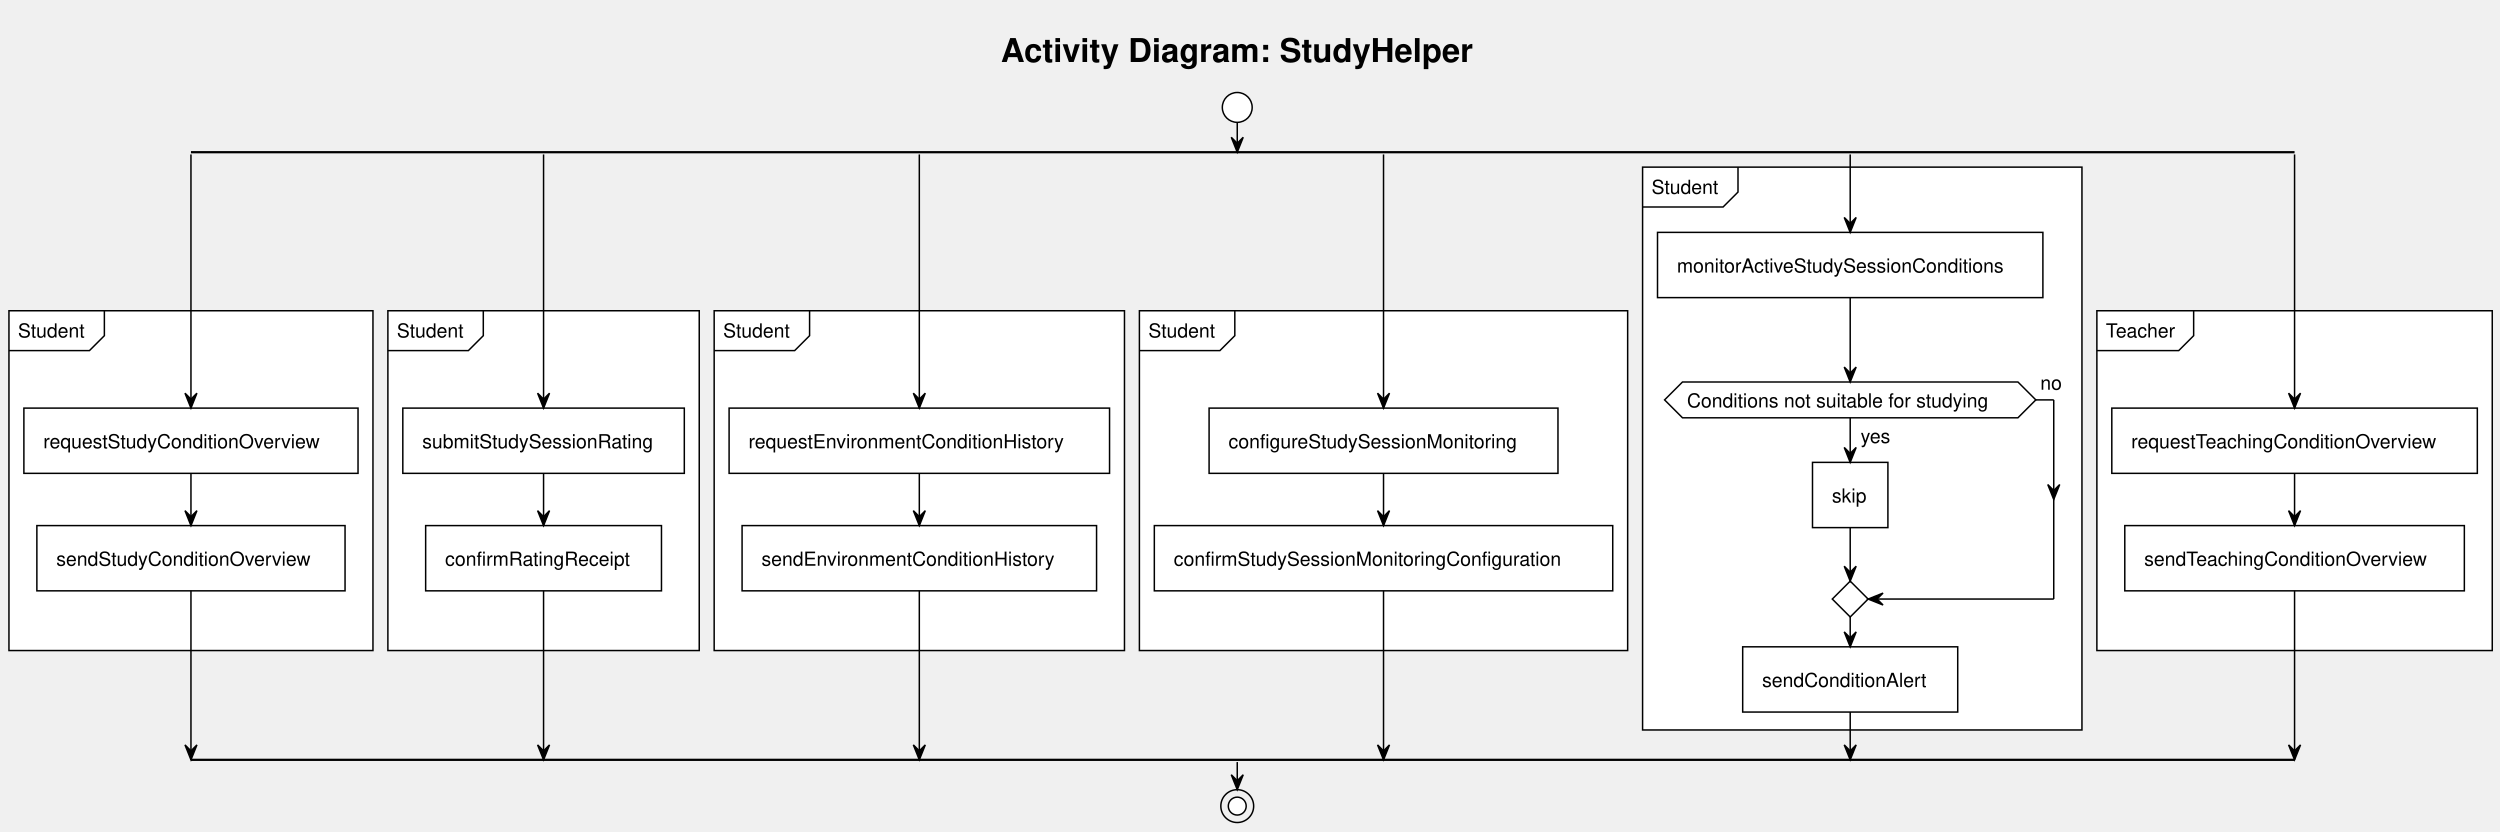
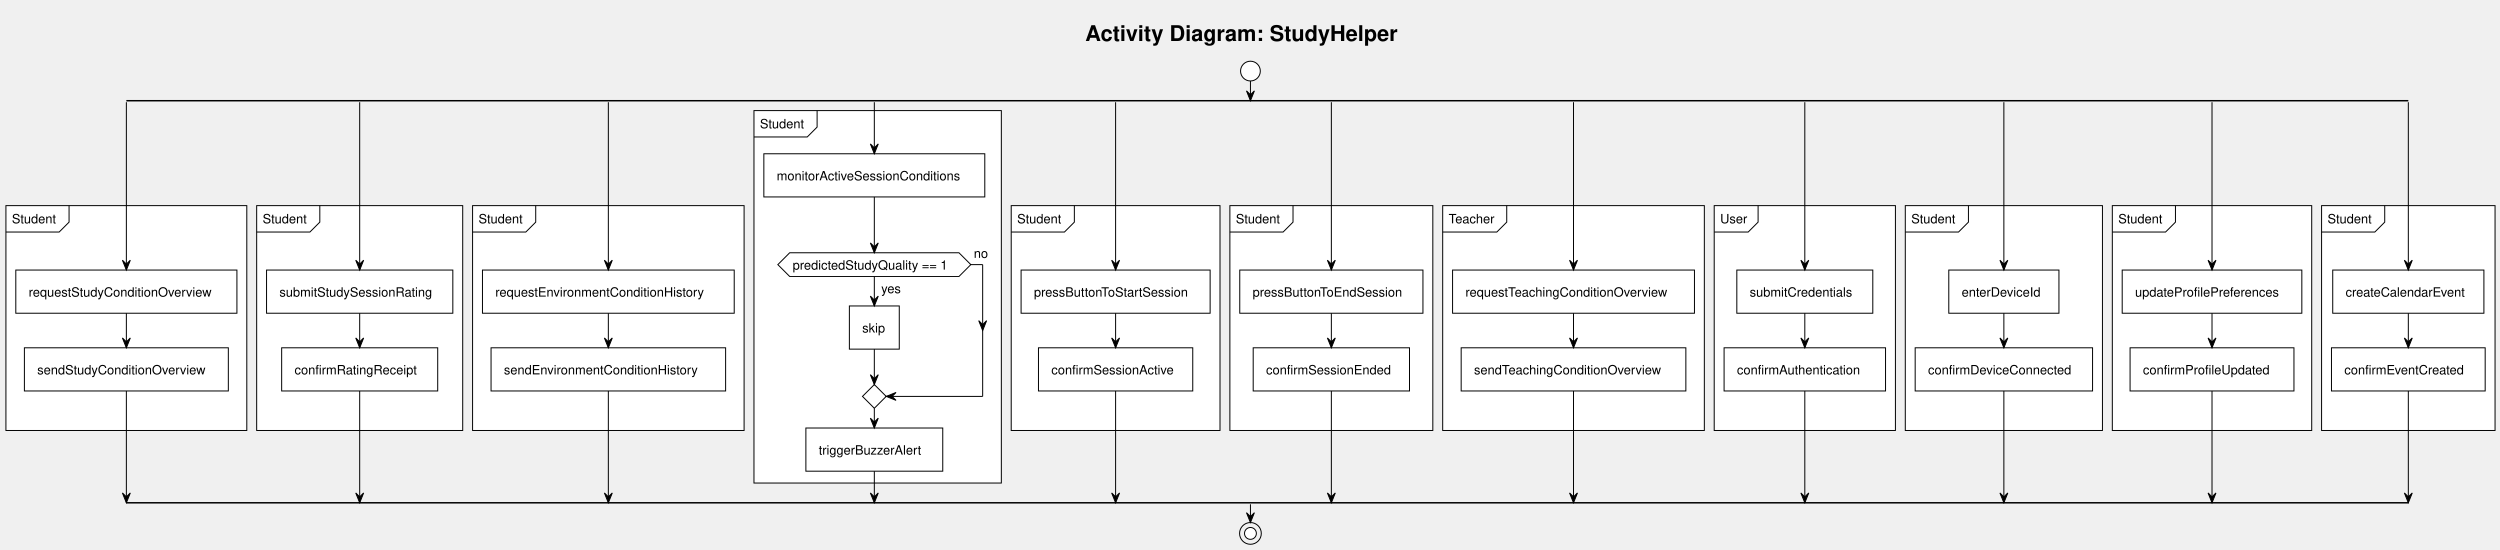
- <svg xmlns="http://www.w3.org/2000/svg" contentStyleType="text/css" data-diagram-type="ACTIVITY" height="638.229px" preserveAspectRatio="none" style="width:1919px;height:638px;background:#FFFFFF;" version="1.1" viewBox="0 0 1919 638" width="1919.271px" zoomAndPan="magnify">
+ <svg xmlns="http://www.w3.org/2000/svg" contentStyleType="text/css" data-diagram-type="ACTIVITY" height="638.229px" preserveAspectRatio="none" style="width:2900px;height:638px;background:#FFFFFF;" version="1.1" viewBox="0 0 2900 638" width="2900.104px" zoomAndPan="magnify">
  <defs />
  <g>
    <g class="title" data-source-line="3">
-       <text fill="#000000" font-family="'Helvetica, Arial, sans-serif'" font-size="25.208" font-weight="bold" lengthAdjust="spacing" textLength="379.992" x="768.252" y="47.573">Activity Diagram: StudyHelper</text>
+       <text fill="#000000" font-family="'Helvetica, Arial, sans-serif'" font-size="25.208" font-weight="bold" lengthAdjust="spacing" textLength="379.992" x="1258.853" y="47.573">Activity Diagram: StudyHelper</text>
    </g>
-     <ellipse cx="949.712" cy="82.459" fill="#FFFFFF" rx="11.458" ry="11.458" style="stroke:#000000;stroke-width:1.146;" />
-     <line style="stroke:#000000;stroke-width:1.719;" x1="146.579" x2="1761.31" y1="116.834" y2="116.834" />
+     <ellipse cx="1450.51" cy="82.459" fill="#FFFFFF" rx="11.458" ry="11.458" style="stroke:#000000;stroke-width:1.146;" />
+     <line style="stroke:#000000;stroke-width:1.719;" x1="146.579" x2="2793.651" y1="116.834" y2="116.834" />
    <rect fill="#FFFFFF" height="260.83" style="stroke:#000000;stroke-width:1.146;" width="279.408" x="6.875" y="238.528" />
    <path d="M80.114,238.528 L80.114,257.671 L68.656,269.129 L6.875,269.129" fill="none" style="stroke:#000000;stroke-width:1.146;" />
    <text fill="#000000" font-family="'Helvetica, Arial, sans-serif'" font-size="14.896" lengthAdjust="spacing" textLength="54.906" x="13.75" y="259.035">Student</text>
    <rect fill="#FFFFFF" height="50.08" style="stroke:#000000;stroke-width:1.146;" width="256.492" x="18.333" y="313.261" />
    <text fill="#000000" font-family="'Helvetica, Arial, sans-serif'" font-size="14.896" lengthAdjust="spacing" textLength="226.7" x="33.229" y="344.08">requestStudyConditionOverview</text>
    <rect fill="#FFFFFF" height="50.08" style="stroke:#000000;stroke-width:1.146;" width="236.561" x="28.299" y="403.445" />
    <text fill="#000000" font-family="'Helvetica, Arial, sans-serif'" font-size="14.896" lengthAdjust="spacing" textLength="206.769" x="43.194" y="434.264">sendStudyConditionOverview</text>
    <rect fill="#FFFFFF" height="260.83" style="stroke:#000000;stroke-width:1.146;" width="238.996" x="297.742" y="238.528" />
    <path d="M370.981,238.528 L370.981,257.671 L359.523,269.129 L297.742,269.129" fill="none" style="stroke:#000000;stroke-width:1.146;" />
    <text fill="#000000" font-family="'Helvetica, Arial, sans-serif'" font-size="14.896" lengthAdjust="spacing" textLength="54.906" x="304.617" y="259.035">Student</text>
    <rect fill="#FFFFFF" height="50.08" style="stroke:#000000;stroke-width:1.146;" width="216.079" x="309.2" y="313.261" />
    <text fill="#000000" font-family="'Helvetica, Arial, sans-serif'" font-size="14.896" lengthAdjust="spacing" textLength="186.287" x="324.096" y="344.08">submitStudySessionRating</text>
    <rect fill="#FFFFFF" height="50.08" style="stroke:#000000;stroke-width:1.146;" width="181.014" x="326.732" y="403.445" />
    <text fill="#000000" font-family="'Helvetica, Arial, sans-serif'" font-size="14.896" lengthAdjust="spacing" textLength="151.223" x="341.628" y="434.264">confirmRatingReceipt</text>
    <rect fill="#FFFFFF" height="260.83" style="stroke:#000000;stroke-width:1.146;" width="314.95" x="548.196" y="238.528" />
    <path d="M621.435,238.528 L621.435,257.671 L609.977,269.129 L548.196,269.129" fill="none" style="stroke:#000000;stroke-width:1.146;" />
    <text fill="#000000" font-family="'Helvetica, Arial, sans-serif'" font-size="14.896" lengthAdjust="spacing" textLength="54.906" x="555.071" y="259.035">Student</text>
    <rect fill="#FFFFFF" height="50.08" style="stroke:#000000;stroke-width:1.146;" width="292.033" x="559.654" y="313.261" />
    <text fill="#000000" font-family="'Helvetica, Arial, sans-serif'" font-size="14.896" lengthAdjust="spacing" textLength="262.241" x="574.55" y="344.08">requestEnvironmentConditionHistory</text>
    <rect fill="#FFFFFF" height="50.08" style="stroke:#000000;stroke-width:1.146;" width="272.102" x="569.619" y="403.445" />
    <text fill="#000000" font-family="'Helvetica, Arial, sans-serif'" font-size="14.896" lengthAdjust="spacing" textLength="242.311" x="584.515" y="434.264">sendEnvironmentConditionHistory</text>
-     <rect fill="#FFFFFF" height="260.83" style="stroke:#000000;stroke-width:1.146;" width="374.786" x="874.604" y="238.528" />
-     <path d="M947.843,238.528 L947.843,257.671 L936.385,269.129 L874.604,269.129" fill="none" style="stroke:#000000;stroke-width:1.146;" />
-     <text fill="#000000" font-family="'Helvetica, Arial, sans-serif'" font-size="14.896" lengthAdjust="spacing" textLength="54.906" x="881.479" y="259.035">Student</text>
-     <rect fill="#FFFFFF" height="50.08" style="stroke:#000000;stroke-width:1.146;" width="267.798" x="928.098" y="313.261" />
-     <text fill="#000000" font-family="'Helvetica, Arial, sans-serif'" font-size="14.896" lengthAdjust="spacing" textLength="238.006" x="942.994" y="344.08">configureStudySessionMonitoring</text>
-     <rect fill="#FFFFFF" height="50.08" style="stroke:#000000;stroke-width:1.146;" width="351.87" x="886.062" y="403.445" />
-     <text fill="#000000" font-family="'Helvetica, Arial, sans-serif'" font-size="14.896" lengthAdjust="spacing" textLength="322.078" x="900.958" y="434.264">confirmStudySessionMonitoringConfiguration</text>
-     <rect fill="#FFFFFF" height="432.031" style="stroke:#000000;stroke-width:1.146;" width="337.256" x="1260.849" y="128.292" />
-     <path d="M1334.088,128.292 L1334.088,147.435 L1322.63,158.893 L1260.849,158.893" fill="none" style="stroke:#000000;stroke-width:1.146;" />
-     <text fill="#000000" font-family="'Helvetica, Arial, sans-serif'" font-size="14.896" lengthAdjust="spacing" textLength="54.906" x="1267.724" y="148.799">Student</text>
-     <rect fill="#FFFFFF" height="50.08" style="stroke:#000000;stroke-width:1.146;" width="295.817" x="1272.307" y="178.372" />
-     <text fill="#000000" font-family="'Helvetica, Arial, sans-serif'" font-size="14.896" lengthAdjust="spacing" textLength="266.025" x="1287.203" y="209.191">monitorActiveStudySessionConditions</text>
-     <rect fill="#FFFFFF" height="50.08" style="stroke:#000000;stroke-width:1.146;" width="57.885" x="1391.273" y="354.915" />
-     <text fill="#000000" font-family="'Helvetica, Arial, sans-serif'" font-size="14.896" lengthAdjust="spacing" textLength="28.094" x="1406.168" y="385.735">skip</text>
-     <polygon fill="#FFFFFF" points="1291.481,293.209,1548.949,293.209,1562.699,306.959,1548.949,320.709,1291.481,320.709,1277.731,306.959,1291.481,293.209" style="stroke:#000000;stroke-width:1.146;" />
-     <text fill="#000000" font-family="'Helvetica, Arial, sans-serif'" font-size="14.896" lengthAdjust="spacing" textLength="23.133" x="1428.236" y="340.07">yes</text>
-     <text fill="#000000" font-family="'Helvetica, Arial, sans-serif'" font-size="14.896" lengthAdjust="spacing" textLength="250.593" x="1294.919" y="312.738">Conditions not suitable for studying</text>
-     <text fill="#000000" font-family="'Helvetica, Arial, sans-serif'" font-size="14.896" lengthAdjust="spacing" textLength="18.218" x="1566.137" y="299.157">no</text>
-     <polygon fill="#FFFFFF" points="1420.215,446.077,1433.965,459.827,1420.215,473.577,1406.465,459.827,1420.215,446.077" style="stroke:#000000;stroke-width:1.146;" />
-     <rect fill="#FFFFFF" height="50.08" style="stroke:#000000;stroke-width:1.146;" width="165.061" x="1337.685" y="496.493" />
-     <text fill="#000000" font-family="'Helvetica, Arial, sans-serif'" font-size="14.896" lengthAdjust="spacing" textLength="135.269" x="1352.581" y="527.313">sendConditionAlert</text>
-     <rect fill="#FFFFFF" height="260.83" style="stroke:#000000;stroke-width:1.146;" width="303.495" x="1609.562" y="238.528" />
-     <path d="M1683.845,238.528 L1683.845,257.671 L1672.386,269.129 L1609.562,269.129" fill="none" style="stroke:#000000;stroke-width:1.146;" />
-     <text fill="#000000" font-family="'Helvetica, Arial, sans-serif'" font-size="14.896" lengthAdjust="spacing" textLength="55.949" x="1616.438" y="259.035">Teacher</text>
-     <rect fill="#FFFFFF" height="50.08" style="stroke:#000000;stroke-width:1.146;" width="280.578" x="1621.021" y="313.261" />
-     <text fill="#000000" font-family="'Helvetica, Arial, sans-serif'" font-size="14.896" lengthAdjust="spacing" textLength="250.786" x="1635.917" y="344.08">requestTeachingConditionOverview</text>
-     <rect fill="#FFFFFF" height="50.08" style="stroke:#000000;stroke-width:1.146;" width="260.647" x="1630.986" y="403.445" />
-     <text fill="#000000" font-family="'Helvetica, Arial, sans-serif'" font-size="14.896" lengthAdjust="spacing" textLength="230.856" x="1645.882" y="434.264">sendTeachingConditionOverview</text>
-     <line style="stroke:#000000;stroke-width:1.719;" x1="146.579" x2="1761.31" y1="583.24" y2="583.24" />
-     <ellipse cx="949.712" cy="618.76" fill="none" rx="12.604" ry="12.604" style="stroke:#000000;stroke-width:1.146;" />
-     <ellipse cx="949.712" cy="618.76" fill="#FFFFFF" rx="6.875" ry="6.875" style="stroke:#000000;stroke-width:1.146;" />
+     <rect fill="#FFFFFF" height="432.031" style="stroke:#000000;stroke-width:1.146;" width="286.945" x="874.604" y="128.292" />
+     <path d="M947.843,128.292 L947.843,147.435 L936.385,158.893 L874.604,158.893" fill="none" style="stroke:#000000;stroke-width:1.146;" />
+     <text fill="#000000" font-family="'Helvetica, Arial, sans-serif'" font-size="14.896" lengthAdjust="spacing" textLength="54.906" x="881.479" y="148.799">Student</text>
+     <rect fill="#FFFFFF" height="50.08" style="stroke:#000000;stroke-width:1.146;" width="256.298" x="886.062" y="178.372" />
+     <text fill="#000000" font-family="'Helvetica, Arial, sans-serif'" font-size="14.896" lengthAdjust="spacing" textLength="226.506" x="900.958" y="209.191">monitorActiveSessionConditions</text>
+     <rect fill="#FFFFFF" height="50.08" style="stroke:#000000;stroke-width:1.146;" width="57.885" x="985.269" y="354.915" />
+     <text fill="#000000" font-family="'Helvetica, Arial, sans-serif'" font-size="14.896" lengthAdjust="spacing" textLength="28.094" x="1000.164" y="385.735">skip</text>
+     <polygon fill="#FFFFFF" points="916.029,293.209,1112.394,293.209,1126.144,306.959,1112.394,320.709,916.029,320.709,902.279,306.959,916.029,293.209" style="stroke:#000000;stroke-width:1.146;" />
+     <text fill="#000000" font-family="'Helvetica, Arial, sans-serif'" font-size="14.896" lengthAdjust="spacing" textLength="23.133" x="1022.232" y="340.07">yes</text>
+     <text fill="#000000" font-family="'Helvetica, Arial, sans-serif'" font-size="14.896" lengthAdjust="spacing" textLength="189.49" x="919.466" y="312.738">predictedStudyQuality == 1</text>
+     <text fill="#000000" font-family="'Helvetica, Arial, sans-serif'" font-size="14.896" lengthAdjust="spacing" textLength="18.218" x="1129.581" y="299.157">no</text>
+     <polygon fill="#FFFFFF" points="1014.211,446.077,1027.961,459.827,1014.211,473.577,1000.461,459.827,1014.211,446.077" style="stroke:#000000;stroke-width:1.146;" />
+     <rect fill="#FFFFFF" height="50.08" style="stroke:#000000;stroke-width:1.146;" width="158.775" x="934.824" y="496.493" />
+     <text fill="#000000" font-family="'Helvetica, Arial, sans-serif'" font-size="14.896" lengthAdjust="spacing" textLength="128.983" x="949.72" y="527.313">triggerBuzzerAlert</text>
+     <rect fill="#FFFFFF" height="260.83" style="stroke:#000000;stroke-width:1.146;" width="242.198" x="1173.007" y="238.528" />
+     <path d="M1246.247,238.528 L1246.247,257.671 L1234.788,269.129 L1173.007,269.129" fill="none" style="stroke:#000000;stroke-width:1.146;" />
+     <text fill="#000000" font-family="'Helvetica, Arial, sans-serif'" font-size="14.896" lengthAdjust="spacing" textLength="54.906" x="1179.882" y="259.035">Student</text>
+     <rect fill="#FFFFFF" height="50.08" style="stroke:#000000;stroke-width:1.146;" width="219.282" x="1184.465" y="313.261" />
+     <text fill="#000000" font-family="'Helvetica, Arial, sans-serif'" font-size="14.896" lengthAdjust="spacing" textLength="189.49" x="1199.361" y="344.08">pressButtonToStartSession</text>
+     <rect fill="#FFFFFF" height="50.08" style="stroke:#000000;stroke-width:1.146;" width="178.974" x="1204.62" y="403.445" />
+     <text fill="#000000" font-family="'Helvetica, Arial, sans-serif'" font-size="14.896" lengthAdjust="spacing" textLength="149.182" x="1219.515" y="434.264">confirmSessionActive</text>
+     <rect fill="#FFFFFF" height="260.83" style="stroke:#000000;stroke-width:1.146;" width="235.406" x="1426.664" y="238.528" />
+     <path d="M1499.903,238.528 L1499.903,257.671 L1488.445,269.129 L1426.664,269.129" fill="none" style="stroke:#000000;stroke-width:1.146;" />
+     <text fill="#000000" font-family="'Helvetica, Arial, sans-serif'" font-size="14.896" lengthAdjust="spacing" textLength="54.906" x="1433.539" y="259.035">Student</text>
+     <rect fill="#FFFFFF" height="50.08" style="stroke:#000000;stroke-width:1.146;" width="212.489" x="1438.122" y="313.261" />
+     <text fill="#000000" font-family="'Helvetica, Arial, sans-serif'" font-size="14.896" lengthAdjust="spacing" textLength="182.698" x="1453.018" y="344.08">pressButtonToEndSession</text>
+     <rect fill="#FFFFFF" height="50.08" style="stroke:#000000;stroke-width:1.146;" width="181.327" x="1453.703" y="403.445" />
+     <text fill="#000000" font-family="'Helvetica, Arial, sans-serif'" font-size="14.896" lengthAdjust="spacing" textLength="151.536" x="1468.599" y="434.264">confirmSessionEnded</text>
+     <rect fill="#FFFFFF" height="260.83" style="stroke:#000000;stroke-width:1.146;" width="303.495" x="1673.528" y="238.528" />
+     <path d="M1747.81,238.528 L1747.81,257.671 L1736.352,269.129 L1673.528,269.129" fill="none" style="stroke:#000000;stroke-width:1.146;" />
+     <text fill="#000000" font-family="'Helvetica, Arial, sans-serif'" font-size="14.896" lengthAdjust="spacing" textLength="55.949" x="1680.403" y="259.035">Teacher</text>
+     <rect fill="#FFFFFF" height="50.08" style="stroke:#000000;stroke-width:1.146;" width="280.578" x="1684.986" y="313.261" />
+     <text fill="#000000" font-family="'Helvetica, Arial, sans-serif'" font-size="14.896" lengthAdjust="spacing" textLength="250.786" x="1699.882" y="344.08">requestTeachingConditionOverview</text>
+     <rect fill="#FFFFFF" height="50.08" style="stroke:#000000;stroke-width:1.146;" width="260.647" x="1694.952" y="403.445" />
+     <text fill="#000000" font-family="'Helvetica, Arial, sans-serif'" font-size="14.896" lengthAdjust="spacing" textLength="230.856" x="1709.848" y="434.264">sendTeachingConditionOverview</text>
+     <rect fill="#FFFFFF" height="260.83" style="stroke:#000000;stroke-width:1.146;" width="210.202" x="1988.481" y="238.528" />
+     <path d="M2039.392,238.528 L2039.392,257.671 L2027.934,269.129 L1988.481,269.129" fill="none" style="stroke:#000000;stroke-width:1.146;" />
+     <text fill="#000000" font-family="'Helvetica, Arial, sans-serif'" font-size="14.896" lengthAdjust="spacing" textLength="32.577" x="1995.356" y="259.035">User</text>
+     <rect fill="#FFFFFF" height="50.08" style="stroke:#000000;stroke-width:1.146;" width="157.732" x="2014.716" y="313.261" />
+     <text fill="#000000" font-family="'Helvetica, Arial, sans-serif'" font-size="14.896" lengthAdjust="spacing" textLength="127.94" x="2029.612" y="344.08">submitCredentials</text>
+     <rect fill="#FFFFFF" height="50.08" style="stroke:#000000;stroke-width:1.146;" width="187.286" x="1999.94" y="403.445" />
+     <text fill="#000000" font-family="'Helvetica, Arial, sans-serif'" font-size="14.896" lengthAdjust="spacing" textLength="157.494" x="2014.835" y="434.264">confirmAuthentication</text>
+     <rect fill="#FFFFFF" height="260.83" style="stroke:#000000;stroke-width:1.146;" width="228.688" x="2210.142" y="238.528" />
+     <path d="M2283.381,238.528 L2283.381,257.671 L2271.923,269.129 L2210.142,269.129" fill="none" style="stroke:#000000;stroke-width:1.146;" />
+     <text fill="#000000" font-family="'Helvetica, Arial, sans-serif'" font-size="14.896" lengthAdjust="spacing" textLength="54.906" x="2217.017" y="259.035">Student</text>
+     <rect fill="#FFFFFF" height="50.08" style="stroke:#000000;stroke-width:1.146;" width="127.776" x="2260.597" y="313.261" />
+     <text fill="#000000" font-family="'Helvetica, Arial, sans-serif'" font-size="14.896" lengthAdjust="spacing" textLength="97.985" x="2275.493" y="344.08">enterDeviceId</text>
+     <rect fill="#FFFFFF" height="50.08" style="stroke:#000000;stroke-width:1.146;" width="205.771" x="2221.6" y="403.445" />
+     <text fill="#000000" font-family="'Helvetica, Arial, sans-serif'" font-size="14.896" lengthAdjust="spacing" textLength="175.98" x="2236.496" y="434.264">confirmDeviceConnected</text>
+     <rect fill="#FFFFFF" height="260.83" style="stroke:#000000;stroke-width:1.146;" width="231.295" x="2450.288" y="238.528" />
+     <path d="M2523.527,238.528 L2523.527,257.671 L2512.069,269.129 L2450.288,269.129" fill="none" style="stroke:#000000;stroke-width:1.146;" />
+     <text fill="#000000" font-family="'Helvetica, Arial, sans-serif'" font-size="14.896" lengthAdjust="spacing" textLength="54.906" x="2457.163" y="259.035">Student</text>
+     <rect fill="#FFFFFF" height="50.08" style="stroke:#000000;stroke-width:1.146;" width="208.378" x="2461.746" y="313.261" />
+     <text fill="#000000" font-family="'Helvetica, Arial, sans-serif'" font-size="14.896" lengthAdjust="spacing" textLength="178.586" x="2476.642" y="344.08">updateProfilePreferences</text>
+     <rect fill="#FFFFFF" height="50.08" style="stroke:#000000;stroke-width:1.146;" width="190.101" x="2470.885" y="403.445" />
+     <text fill="#000000" font-family="'Helvetica, Arial, sans-serif'" font-size="14.896" lengthAdjust="spacing" textLength="160.309" x="2485.781" y="434.264">confirmProfileUpdated</text>
+     <rect fill="#FFFFFF" height="260.83" style="stroke:#000000;stroke-width:1.146;" width="201.22" x="2693.041" y="238.528" />
+     <path d="M2766.28,238.528 L2766.28,257.671 L2754.822,269.129 L2693.041,269.129" fill="none" style="stroke:#000000;stroke-width:1.146;" />
+     <text fill="#000000" font-family="'Helvetica, Arial, sans-serif'" font-size="14.896" lengthAdjust="spacing" textLength="54.906" x="2699.916" y="259.035">Student</text>
+     <rect fill="#FFFFFF" height="50.08" style="stroke:#000000;stroke-width:1.146;" width="175.354" x="2705.974" y="313.261" />
+     <text fill="#000000" font-family="'Helvetica, Arial, sans-serif'" font-size="14.896" lengthAdjust="spacing" textLength="145.562" x="2720.87" y="344.08">createCalendarEvent</text>
+     <rect fill="#FFFFFF" height="50.08" style="stroke:#000000;stroke-width:1.146;" width="178.303" x="2704.499" y="403.445" />
+     <text fill="#000000" font-family="'Helvetica, Arial, sans-serif'" font-size="14.896" lengthAdjust="spacing" textLength="148.512" x="2719.395" y="434.264">confirmEventCreated</text>
+     <line style="stroke:#000000;stroke-width:1.719;" x1="146.579" x2="2793.651" y1="583.24" y2="583.24" />
+     <ellipse cx="1450.51" cy="618.76" fill="none" rx="12.604" ry="12.604" style="stroke:#000000;stroke-width:1.146;" />
+     <ellipse cx="1450.51" cy="618.76" fill="#FFFFFF" rx="6.875" ry="6.875" style="stroke:#000000;stroke-width:1.146;" />
    <line style="stroke:#000000;stroke-width:1.146;" x1="146.579" x2="146.579" y1="118.553" y2="313.261" />
    <polygon fill="#000000" points="141.996,301.802,146.579,313.261,151.162,301.802,146.579,306.386" style="stroke:#000000;stroke-width:1.146;" />
    <line style="stroke:#000000;stroke-width:1.146;" x1="146.579" x2="146.579" y1="363.341" y2="403.445" />
    <polygon fill="#000000" points="141.996,391.986,146.579,403.445,151.162,391.986,146.579,396.57" style="stroke:#000000;stroke-width:1.146;" />
    <line style="stroke:#000000;stroke-width:1.146;" x1="146.579" x2="146.579" y1="453.524" y2="583.24" />
    <polygon fill="#000000" points="141.996,571.781,146.579,583.24,151.162,571.781,146.579,576.365" style="stroke:#000000;stroke-width:1.146;" />
    <line style="stroke:#000000;stroke-width:1.146;" x1="417.24" x2="417.24" y1="118.553" y2="313.261" />
    <polygon fill="#000000" points="412.656,301.802,417.24,313.261,421.823,301.802,417.24,306.386" style="stroke:#000000;stroke-width:1.146;" />
    <line style="stroke:#000000;stroke-width:1.146;" x1="417.24" x2="417.24" y1="363.341" y2="403.445" />
    <polygon fill="#000000" points="412.656,391.986,417.24,403.445,421.823,391.986,417.24,396.57" style="stroke:#000000;stroke-width:1.146;" />
    <line style="stroke:#000000;stroke-width:1.146;" x1="417.24" x2="417.24" y1="453.524" y2="583.24" />
    <polygon fill="#000000" points="412.656,571.781,417.24,583.24,421.823,571.781,417.24,576.365" style="stroke:#000000;stroke-width:1.146;" />
    <line style="stroke:#000000;stroke-width:1.146;" x1="705.671" x2="705.671" y1="118.553" y2="313.261" />
    <polygon fill="#000000" points="701.087,301.802,705.671,313.261,710.254,301.802,705.671,306.386" style="stroke:#000000;stroke-width:1.146;" />
    <line style="stroke:#000000;stroke-width:1.146;" x1="705.671" x2="705.671" y1="363.341" y2="403.445" />
    <polygon fill="#000000" points="701.087,391.986,705.671,403.445,710.254,391.986,705.671,396.57" style="stroke:#000000;stroke-width:1.146;" />
    <line style="stroke:#000000;stroke-width:1.146;" x1="705.671" x2="705.671" y1="453.524" y2="583.24" />
    <polygon fill="#000000" points="701.087,571.781,705.671,583.24,710.254,571.781,705.671,576.365" style="stroke:#000000;stroke-width:1.146;" />
-     <line style="stroke:#000000;stroke-width:1.146;" x1="1061.997" x2="1061.997" y1="118.553" y2="313.261" />
-     <polygon fill="#000000" points="1057.414,301.802,1061.997,313.261,1066.58,301.802,1061.997,306.386" style="stroke:#000000;stroke-width:1.146;" />
-     <line style="stroke:#000000;stroke-width:1.146;" x1="1061.997" x2="1061.997" y1="363.341" y2="403.445" />
-     <polygon fill="#000000" points="1057.414,391.986,1061.997,403.445,1066.58,391.986,1061.997,396.57" style="stroke:#000000;stroke-width:1.146;" />
-     <line style="stroke:#000000;stroke-width:1.146;" x1="1061.997" x2="1061.997" y1="453.524" y2="583.24" />
-     <polygon fill="#000000" points="1057.414,571.781,1061.997,583.24,1066.58,571.781,1061.997,576.365" style="stroke:#000000;stroke-width:1.146;" />
-     <line style="stroke:#000000;stroke-width:1.146;" x1="1420.215" x2="1420.215" y1="228.452" y2="293.209" />
-     <polygon fill="#000000" points="1415.632,281.75,1420.215,293.209,1424.798,281.75,1420.215,286.334" style="stroke:#000000;stroke-width:1.146;" />
-     <line style="stroke:#000000;stroke-width:1.146;" x1="1420.215" x2="1420.215" y1="320.709" y2="354.915" />
-     <polygon fill="#000000" points="1415.632,343.457,1420.215,354.915,1424.798,343.457,1420.215,348.04" style="stroke:#000000;stroke-width:1.146;" />
-     <line style="stroke:#000000;stroke-width:1.146;" x1="1562.699" x2="1576.449" y1="306.959" y2="306.959" />
-     <polygon fill="#000000" points="1571.866,371.934,1576.449,383.393,1581.032,371.934,1576.449,376.518" style="stroke:#000000;stroke-width:1.146;" />
-     <line style="stroke:#000000;stroke-width:1.146;" x1="1576.449" x2="1576.449" y1="306.959" y2="459.827" />
-     <line style="stroke:#000000;stroke-width:1.146;" x1="1576.449" x2="1433.965" y1="459.827" y2="459.827" />
-     <polygon fill="#000000" points="1445.423,455.243,1433.965,459.827,1445.423,464.41,1440.84,459.827" style="stroke:#000000;stroke-width:1.146;" />
-     <line style="stroke:#000000;stroke-width:1.146;" x1="1420.215" x2="1420.215" y1="404.995" y2="446.077" />
-     <polygon fill="#000000" points="1415.632,434.618,1420.215,446.077,1424.798,434.618,1420.215,439.202" style="stroke:#000000;stroke-width:1.146;" />
-     <line style="stroke:#000000;stroke-width:1.146;" x1="1420.215" x2="1420.215" y1="473.577" y2="496.493" />
-     <polygon fill="#000000" points="1415.632,485.035,1420.215,496.493,1424.798,485.035,1420.215,489.618" style="stroke:#000000;stroke-width:1.146;" />
-     <line style="stroke:#000000;stroke-width:1.146;" x1="1420.215" x2="1420.215" y1="546.573" y2="583.24" />
-     <polygon fill="#000000" points="1415.632,571.781,1420.215,583.24,1424.798,571.781,1420.215,576.365" style="stroke:#000000;stroke-width:1.146;" />
-     <line style="stroke:#000000;stroke-width:1.146;" x1="1761.31" x2="1761.31" y1="118.553" y2="313.261" />
-     <polygon fill="#000000" points="1756.727,301.802,1761.31,313.261,1765.893,301.802,1761.31,306.386" style="stroke:#000000;stroke-width:1.146;" />
-     <line style="stroke:#000000;stroke-width:1.146;" x1="1761.31" x2="1761.31" y1="363.341" y2="403.445" />
-     <polygon fill="#000000" points="1756.727,391.986,1761.31,403.445,1765.893,391.986,1761.31,396.57" style="stroke:#000000;stroke-width:1.146;" />
-     <line style="stroke:#000000;stroke-width:1.146;" x1="1761.31" x2="1761.31" y1="453.524" y2="583.24" />
-     <polygon fill="#000000" points="1756.727,571.781,1761.31,583.24,1765.893,571.781,1761.31,576.365" style="stroke:#000000;stroke-width:1.146;" />
-     <line style="stroke:#000000;stroke-width:1.146;" x1="1420.215" x2="1420.215" y1="118.553" y2="178.372" />
-     <polygon fill="#000000" points="1415.632,166.914,1420.215,178.372,1424.798,166.914,1420.215,171.497" style="stroke:#000000;stroke-width:1.146;" />
-     <line style="stroke:#000000;stroke-width:1.146;" x1="949.712" x2="949.712" y1="93.917" y2="116.834" />
-     <polygon fill="#000000" points="945.128,105.376,949.712,116.834,954.295,105.376,949.712,109.959" style="stroke:#000000;stroke-width:1.146;" />
-     <line style="stroke:#000000;stroke-width:1.146;" x1="949.712" x2="949.712" y1="584.958" y2="606.156" />
-     <polygon fill="#000000" points="945.128,594.698,949.712,606.156,954.295,594.698,949.712,599.281" style="stroke:#000000;stroke-width:1.146;" />
+     <line style="stroke:#000000;stroke-width:1.146;" x1="1014.211" x2="1014.211" y1="228.452" y2="293.209" />
+     <polygon fill="#000000" points="1009.628,281.75,1014.211,293.209,1018.794,281.75,1014.211,286.334" style="stroke:#000000;stroke-width:1.146;" />
+     <line style="stroke:#000000;stroke-width:1.146;" x1="1014.211" x2="1014.211" y1="320.709" y2="354.915" />
+     <polygon fill="#000000" points="1009.628,343.457,1014.211,354.915,1018.794,343.457,1014.211,348.04" style="stroke:#000000;stroke-width:1.146;" />
+     <line style="stroke:#000000;stroke-width:1.146;" x1="1126.144" x2="1139.894" y1="306.959" y2="306.959" />
+     <polygon fill="#000000" points="1135.31,371.934,1139.894,383.393,1144.477,371.934,1139.894,376.518" style="stroke:#000000;stroke-width:1.146;" />
+     <line style="stroke:#000000;stroke-width:1.146;" x1="1139.894" x2="1139.894" y1="306.959" y2="459.827" />
+     <line style="stroke:#000000;stroke-width:1.146;" x1="1139.894" x2="1027.961" y1="459.827" y2="459.827" />
+     <polygon fill="#000000" points="1039.419,455.243,1027.961,459.827,1039.419,464.41,1034.836,459.827" style="stroke:#000000;stroke-width:1.146;" />
+     <line style="stroke:#000000;stroke-width:1.146;" x1="1014.211" x2="1014.211" y1="404.995" y2="446.077" />
+     <polygon fill="#000000" points="1009.628,434.618,1014.211,446.077,1018.794,434.618,1014.211,439.202" style="stroke:#000000;stroke-width:1.146;" />
+     <line style="stroke:#000000;stroke-width:1.146;" x1="1014.211" x2="1014.211" y1="473.577" y2="496.493" />
+     <polygon fill="#000000" points="1009.628,485.035,1014.211,496.493,1018.794,485.035,1014.211,489.618" style="stroke:#000000;stroke-width:1.146;" />
+     <line style="stroke:#000000;stroke-width:1.146;" x1="1014.211" x2="1014.211" y1="546.573" y2="583.24" />
+     <polygon fill="#000000" points="1009.628,571.781,1014.211,583.24,1018.794,571.781,1014.211,576.365" style="stroke:#000000;stroke-width:1.146;" />
+     <line style="stroke:#000000;stroke-width:1.146;" x1="1294.106" x2="1294.106" y1="118.553" y2="313.261" />
+     <polygon fill="#000000" points="1289.523,301.802,1294.106,313.261,1298.69,301.802,1294.106,306.386" style="stroke:#000000;stroke-width:1.146;" />
+     <line style="stroke:#000000;stroke-width:1.146;" x1="1294.106" x2="1294.106" y1="363.341" y2="403.445" />
+     <polygon fill="#000000" points="1289.523,391.986,1294.106,403.445,1298.69,391.986,1294.106,396.57" style="stroke:#000000;stroke-width:1.146;" />
+     <line style="stroke:#000000;stroke-width:1.146;" x1="1294.106" x2="1294.106" y1="453.524" y2="583.24" />
+     <polygon fill="#000000" points="1289.523,571.781,1294.106,583.24,1298.69,571.781,1294.106,576.365" style="stroke:#000000;stroke-width:1.146;" />
+     <line style="stroke:#000000;stroke-width:1.146;" x1="1544.367" x2="1544.367" y1="118.553" y2="313.261" />
+     <polygon fill="#000000" points="1539.784,301.802,1544.367,313.261,1548.95,301.802,1544.367,306.386" style="stroke:#000000;stroke-width:1.146;" />
+     <line style="stroke:#000000;stroke-width:1.146;" x1="1544.367" x2="1544.367" y1="363.341" y2="403.445" />
+     <polygon fill="#000000" points="1539.784,391.986,1544.367,403.445,1548.95,391.986,1544.367,396.57" style="stroke:#000000;stroke-width:1.146;" />
+     <line style="stroke:#000000;stroke-width:1.146;" x1="1544.367" x2="1544.367" y1="453.524" y2="583.24" />
+     <polygon fill="#000000" points="1539.784,571.781,1544.367,583.24,1548.95,571.781,1544.367,576.365" style="stroke:#000000;stroke-width:1.146;" />
+     <line style="stroke:#000000;stroke-width:1.146;" x1="1825.275" x2="1825.275" y1="118.553" y2="313.261" />
+     <polygon fill="#000000" points="1820.692,301.802,1825.275,313.261,1829.859,301.802,1825.275,306.386" style="stroke:#000000;stroke-width:1.146;" />
+     <line style="stroke:#000000;stroke-width:1.146;" x1="1825.275" x2="1825.275" y1="363.341" y2="403.445" />
+     <polygon fill="#000000" points="1820.692,391.986,1825.275,403.445,1829.859,391.986,1825.275,396.57" style="stroke:#000000;stroke-width:1.146;" />
+     <line style="stroke:#000000;stroke-width:1.146;" x1="1825.275" x2="1825.275" y1="453.524" y2="583.24" />
+     <polygon fill="#000000" points="1820.692,571.781,1825.275,583.24,1829.859,571.781,1825.275,576.365" style="stroke:#000000;stroke-width:1.146;" />
+     <line style="stroke:#000000;stroke-width:1.146;" x1="2093.582" x2="2093.582" y1="118.553" y2="313.261" />
+     <polygon fill="#000000" points="2088.999,301.802,2093.582,313.261,2098.166,301.802,2093.582,306.386" style="stroke:#000000;stroke-width:1.146;" />
+     <line style="stroke:#000000;stroke-width:1.146;" x1="2093.582" x2="2093.582" y1="363.341" y2="403.445" />
+     <polygon fill="#000000" points="2088.999,391.986,2093.582,403.445,2098.166,391.986,2093.582,396.57" style="stroke:#000000;stroke-width:1.146;" />
+     <line style="stroke:#000000;stroke-width:1.146;" x1="2093.582" x2="2093.582" y1="453.524" y2="583.24" />
+     <polygon fill="#000000" points="2088.999,571.781,2093.582,583.24,2098.166,571.781,2093.582,576.365" style="stroke:#000000;stroke-width:1.146;" />
+     <line style="stroke:#000000;stroke-width:1.146;" x1="2324.486" x2="2324.486" y1="118.553" y2="313.261" />
+     <polygon fill="#000000" points="2319.902,301.802,2324.486,313.261,2329.069,301.802,2324.486,306.386" style="stroke:#000000;stroke-width:1.146;" />
+     <line style="stroke:#000000;stroke-width:1.146;" x1="2324.486" x2="2324.486" y1="363.341" y2="403.445" />
+     <polygon fill="#000000" points="2319.902,391.986,2324.486,403.445,2329.069,391.986,2324.486,396.57" style="stroke:#000000;stroke-width:1.146;" />
+     <line style="stroke:#000000;stroke-width:1.146;" x1="2324.486" x2="2324.486" y1="453.524" y2="583.24" />
+     <polygon fill="#000000" points="2319.902,571.781,2324.486,583.24,2329.069,571.781,2324.486,576.365" style="stroke:#000000;stroke-width:1.146;" />
+     <line style="stroke:#000000;stroke-width:1.146;" x1="2565.935" x2="2565.935" y1="118.553" y2="313.261" />
+     <polygon fill="#000000" points="2561.352,301.802,2565.935,313.261,2570.519,301.802,2565.935,306.386" style="stroke:#000000;stroke-width:1.146;" />
+     <line style="stroke:#000000;stroke-width:1.146;" x1="2565.935" x2="2565.935" y1="363.341" y2="403.445" />
+     <polygon fill="#000000" points="2561.352,391.986,2565.935,403.445,2570.519,391.986,2565.935,396.57" style="stroke:#000000;stroke-width:1.146;" />
+     <line style="stroke:#000000;stroke-width:1.146;" x1="2565.935" x2="2565.935" y1="453.524" y2="583.24" />
+     <polygon fill="#000000" points="2561.352,571.781,2565.935,583.24,2570.519,571.781,2565.935,576.365" style="stroke:#000000;stroke-width:1.146;" />
+     <line style="stroke:#000000;stroke-width:1.146;" x1="2793.651" x2="2793.651" y1="118.553" y2="313.261" />
+     <polygon fill="#000000" points="2789.068,301.802,2793.651,313.261,2798.234,301.802,2793.651,306.386" style="stroke:#000000;stroke-width:1.146;" />
+     <line style="stroke:#000000;stroke-width:1.146;" x1="2793.651" x2="2793.651" y1="363.341" y2="403.445" />
+     <polygon fill="#000000" points="2789.068,391.986,2793.651,403.445,2798.234,391.986,2793.651,396.57" style="stroke:#000000;stroke-width:1.146;" />
+     <line style="stroke:#000000;stroke-width:1.146;" x1="2793.651" x2="2793.651" y1="453.524" y2="583.24" />
+     <polygon fill="#000000" points="2789.068,571.781,2793.651,583.24,2798.234,571.781,2793.651,576.365" style="stroke:#000000;stroke-width:1.146;" />
+     <line style="stroke:#000000;stroke-width:1.146;" x1="1014.211" x2="1014.211" y1="118.553" y2="178.372" />
+     <polygon fill="#000000" points="1009.628,166.914,1014.211,178.372,1018.794,166.914,1014.211,171.497" style="stroke:#000000;stroke-width:1.146;" />
+     <line style="stroke:#000000;stroke-width:1.146;" x1="1450.51" x2="1450.51" y1="93.917" y2="116.834" />
+     <polygon fill="#000000" points="1445.927,105.376,1450.51,116.834,1455.093,105.376,1450.51,109.959" style="stroke:#000000;stroke-width:1.146;" />
+     <line style="stroke:#000000;stroke-width:1.146;" x1="1450.51" x2="1450.51" y1="584.958" y2="606.156" />
+     <polygon fill="#000000" points="1445.927,594.698,1450.51,606.156,1455.093,594.698,1450.51,599.281" style="stroke:#000000;stroke-width:1.146;" />
  </g>
</svg>
